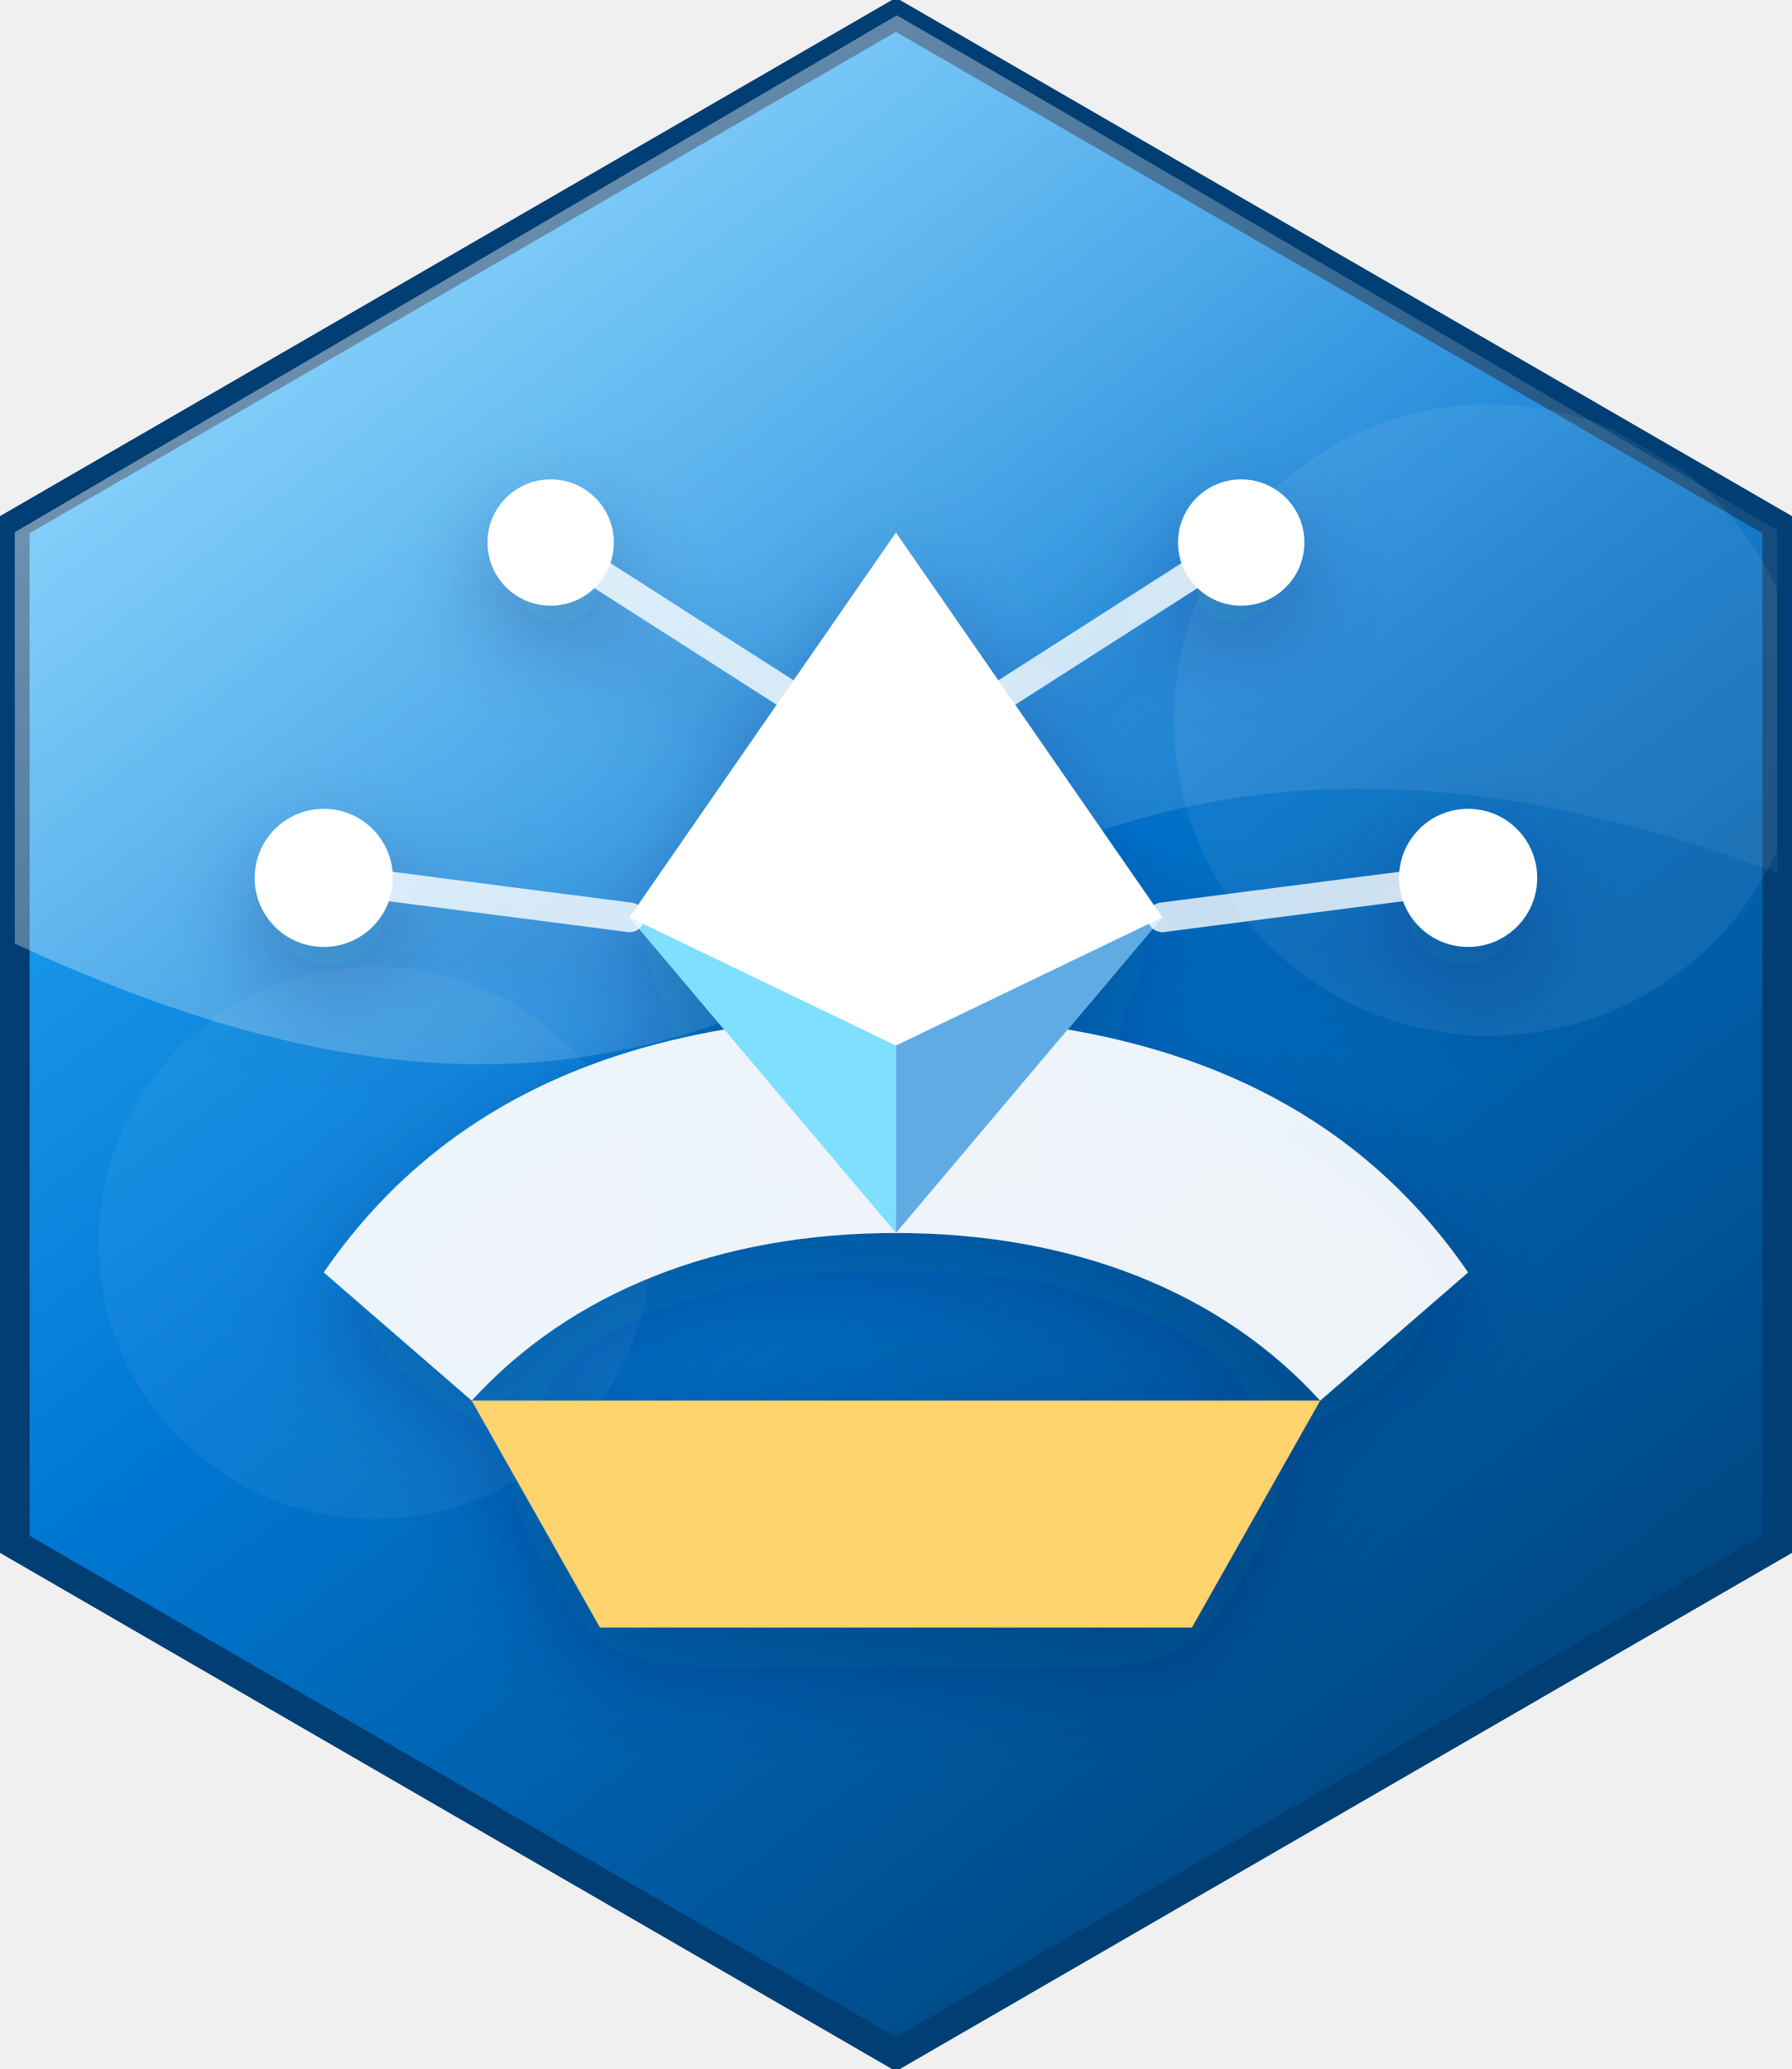
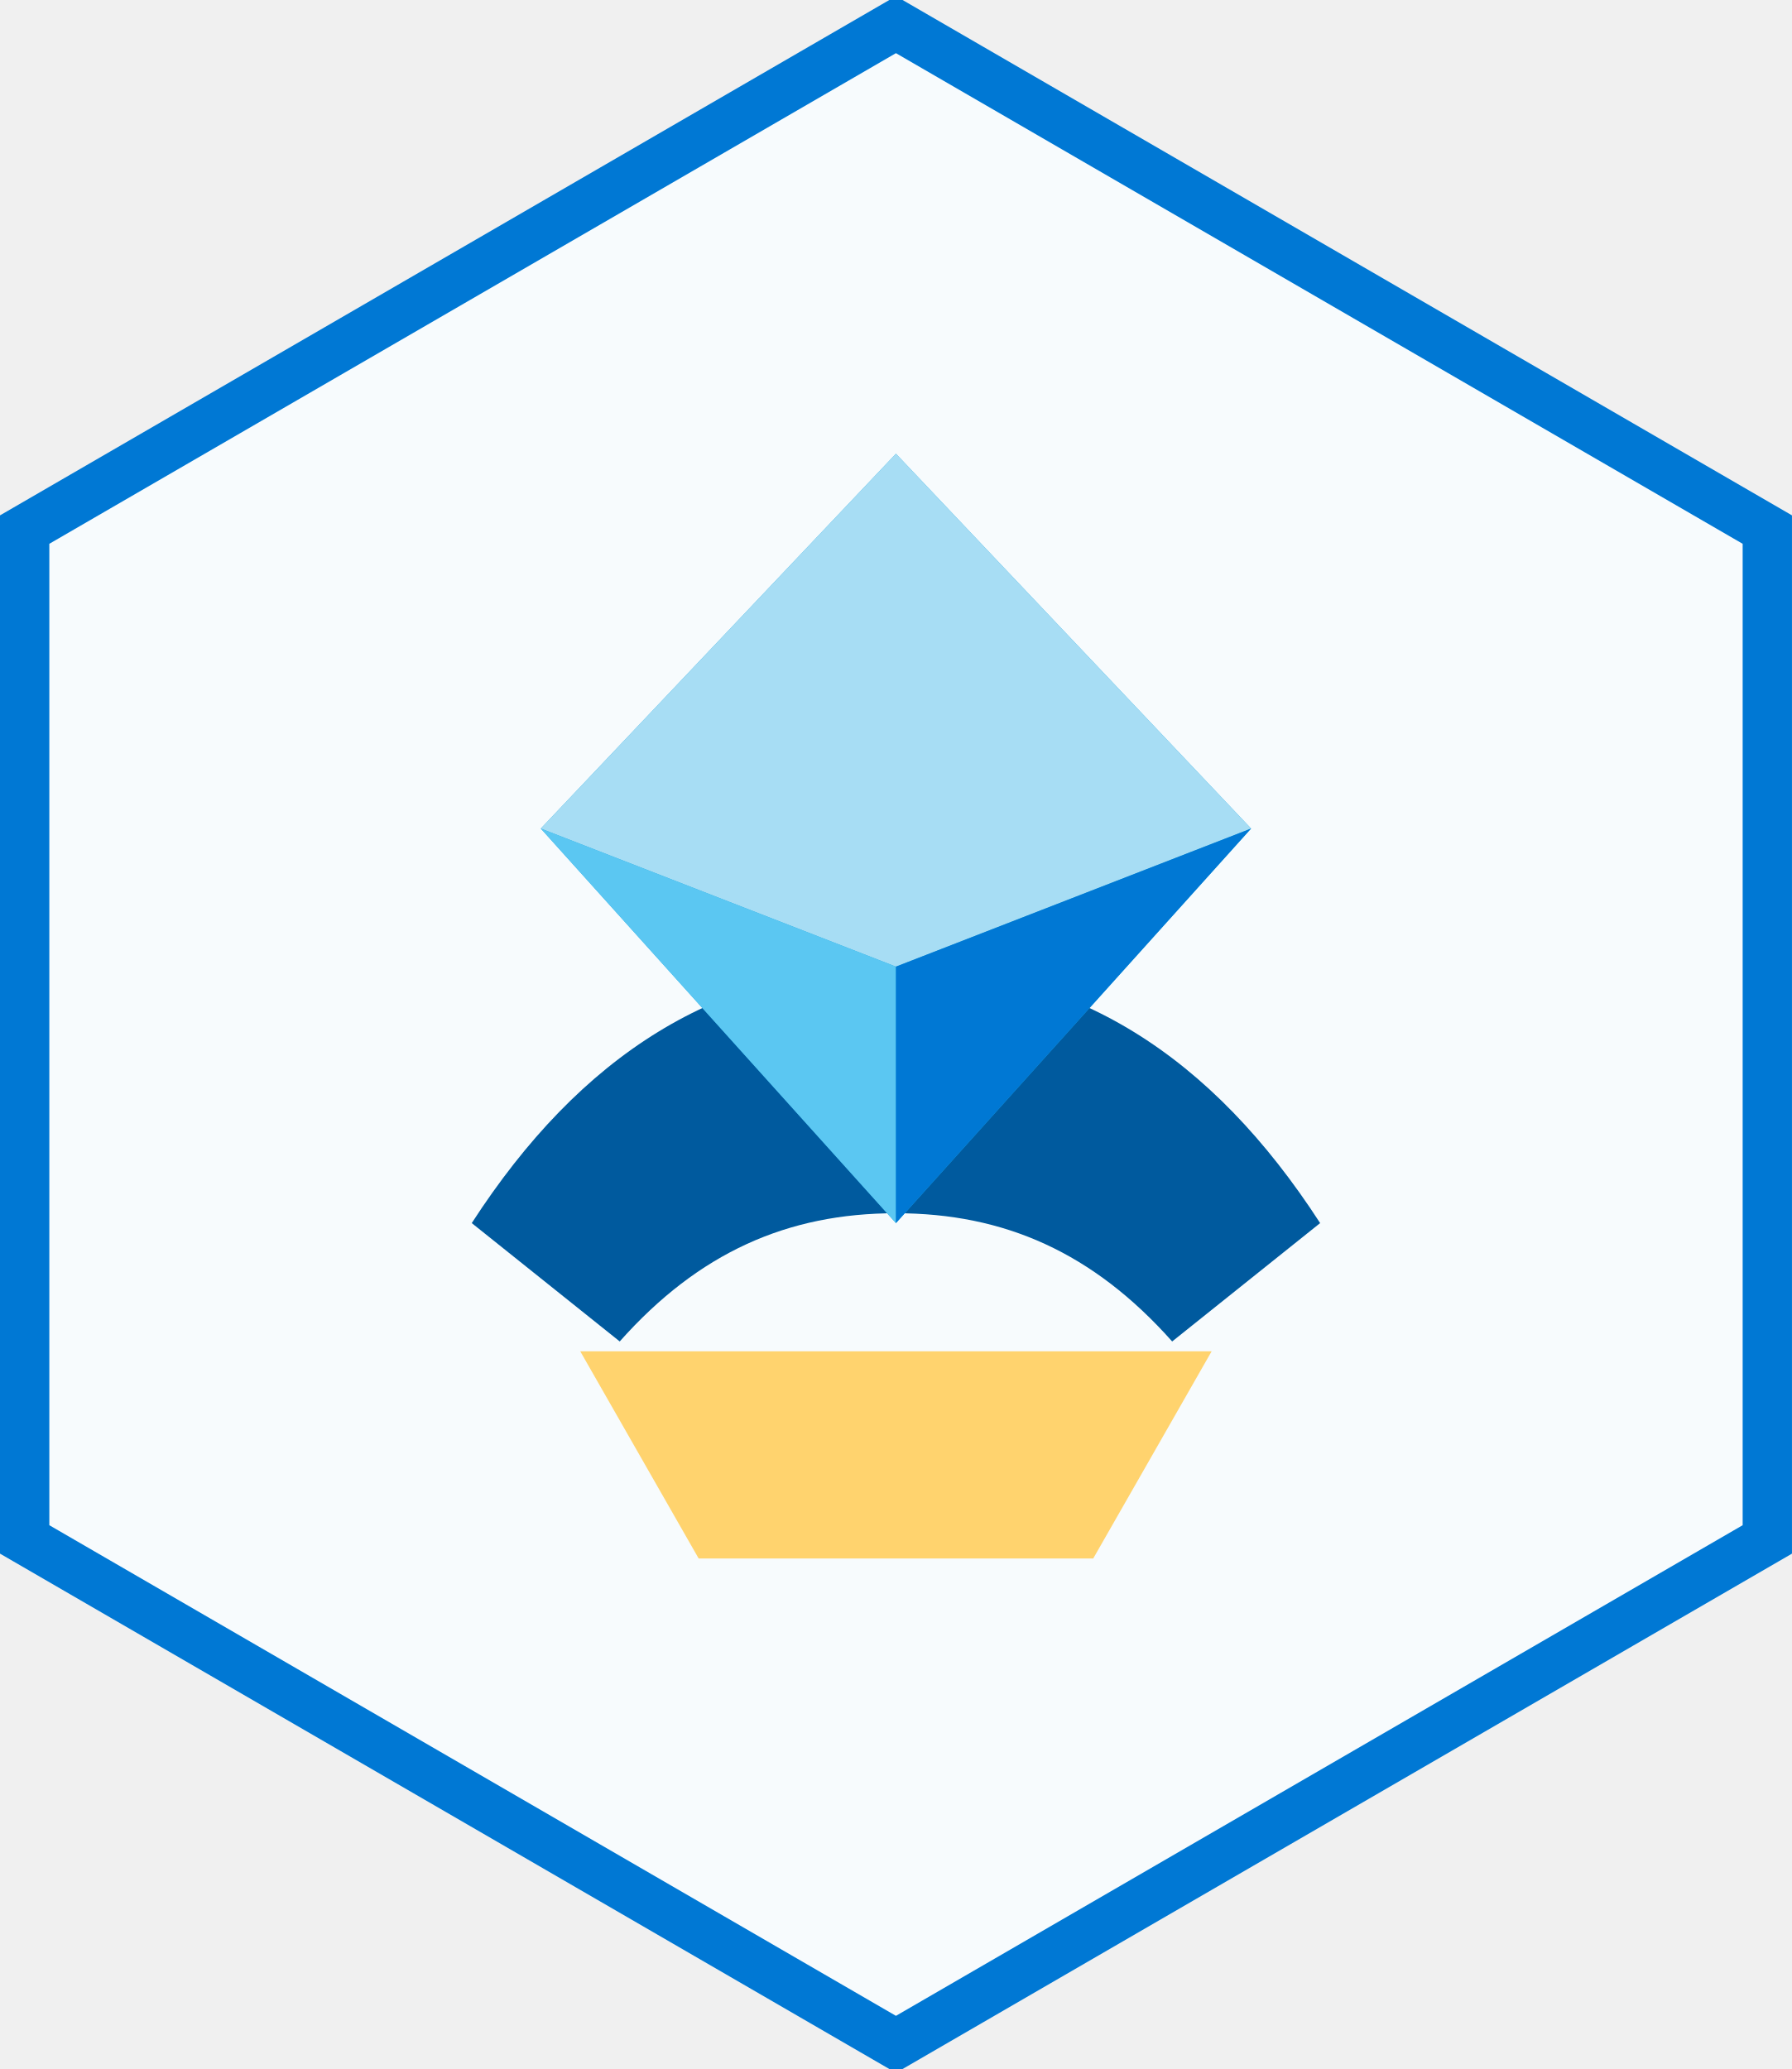
<svg xmlns="http://www.w3.org/2000/svg" viewBox="0 0 181.65 209.76" width="181.65" height="209.76" role="img" aria-labelledby="title desc">
-   <defs>
-     <clipPath id="hex-clip">
-       <polygon points="90.82,1.5 180.15,53.19 180.15,156.57 90.82,208.26 1.5,156.57 1.5,53.19" />
-     </clipPath>
-     <linearGradient id="hex-bg" x1="20" y1="12" x2="160" y2="195" gradientUnits="userSpaceOnUse">
-       <stop offset="0" stop-color="#33B8FF" />
-       <stop offset="0.45" stop-color="#0078D4" />
-       <stop offset="1" stop-color="#003E73" />
-     </linearGradient>
-     <linearGradient id="facet" x1="26" y1="22" x2="156" y2="188" gradientUnits="userSpaceOnUse">
-       <stop offset="0" stop-color="#FFFFFF" stop-opacity="0.46" />
-       <stop offset="0.55" stop-color="#FFFFFF" stop-opacity="0.08" />
-       <stop offset="1" stop-color="#FFFFFF" stop-opacity="0" />
-     </linearGradient>
-     <linearGradient id="forge-core" x1="50" y1="56" x2="132" y2="148" gradientUnits="userSpaceOnUse">
-       <stop offset="0" stop-color="#FFFFFF" />
-       <stop offset="0.58" stop-color="#D9F6FF" />
-       <stop offset="1" stop-color="#75DFFF" />
-     </linearGradient>
-     <linearGradient id="spark" x1="56" y1="132" x2="126" y2="166" gradientUnits="userSpaceOnUse">
-       <stop offset="0" stop-color="#FFD36E" />
-       <stop offset="1" stop-color="#FF8C42" />
-     </linearGradient>
-     <filter id="soft-shadow" x="-25%" y="-25%" width="150%" height="150%">
-       <feDropShadow dx="0" dy="4" stdDeviation="5" flood-color="#002A4D" flood-opacity="0.3" />
-     </filter>
-   </defs>
-   <polygon points="90.82,1.5 180.15,53.19 180.15,156.57 90.82,208.26 1.5,156.57 1.5,53.19" fill="url(#hex-bg)" stroke="#003E73" stroke-width="3" />
-   <g clip-path="url(#hex-clip)">
-     <path d="M-2 56L91 1.5L184 56V90C149 76 119 76 92 94C62 114 33 111 -2 94Z" fill="url(#facet)" />
-     <circle cx="151" cy="73" r="32" fill="#FFFFFF" opacity="0.07" />
-     <circle cx="38" cy="126" r="28" fill="#FFFFFF" opacity="0.05" />
-   </g>
-   <g transform="translate(90.82 101)" filter="url(#soft-shadow)">
-     <path d="M-58 28C-47 12 -29 2 0 2S47 12 58 28L43 41C33 30 18 24 0 24S-33 30 -43 41Z" fill="#FFFFFF" opacity="0.92" />
-     <path d="M-43 41H43L30 64H-30Z" fill="url(#spark)" />
-     <path d="M-27 -8L0 -47L27 -8L0 24Z" fill="url(#forge-core)" />
-     <path d="M0 -47L27 -8L0 5L-27 -8Z" fill="#FFFFFF" opacity="0.38" />
-     <path d="M-27 -8L0 5V24Z" fill="#62D8FF" opacity="0.82" />
-     <path d="M27 -8L0 5V24Z" fill="#0078D4" opacity="0.62" />
-     <g fill="none" stroke="#FFFFFF" stroke-linecap="round" stroke-width="3" opacity="0.78">
-       <path d="M-58 -12L-27 -8" />
-       <path d="M58 -12L27 -8" />
-       <path d="M-35 -46L-10 -30" />
-       <path d="M35 -46L10 -30" />
-     </g>
-     <g fill="#FFFFFF">
-       <circle cx="-58" cy="-12" r="7" />
-       <circle cx="58" cy="-12" r="7" />
-       <circle cx="-35" cy="-46" r="6.4" />
-       <circle cx="35" cy="-46" r="6.4" />
-     </g>
+   <polygon points="90.82,2.5 179.15,53.69 179.15,156.07 90.82,207.26 2.5,156.07 2.5,53.69" fill="#F7FBFD" stroke="#0078D4" stroke-width="5" />
+   <g transform="translate(90.82 91)">
+     <path d="M-43 33C-32 16 -18 7 0 7S32 16 43 33L28 45C20 36 11 32 0 32S-20 36 -28 45Z" fill="#005A9E" />
+     <path d="M-32 46H32L20 67H-20Z" fill="#FFD36E" />
+     <path d="M0 -45L36 -7L0 33L-36 -7Z" fill="#23A7E0" />
+     <path d="M0 -45L36 -7L0 7L-36 -7Z" fill="#A7DDF4" />
+     <path d="M-36 -7L0 7V33Z" fill="#5BC7F2" />
+     <path d="M36 -7L0 7V33Z" fill="#0078D4" />
  </g>
</svg>
